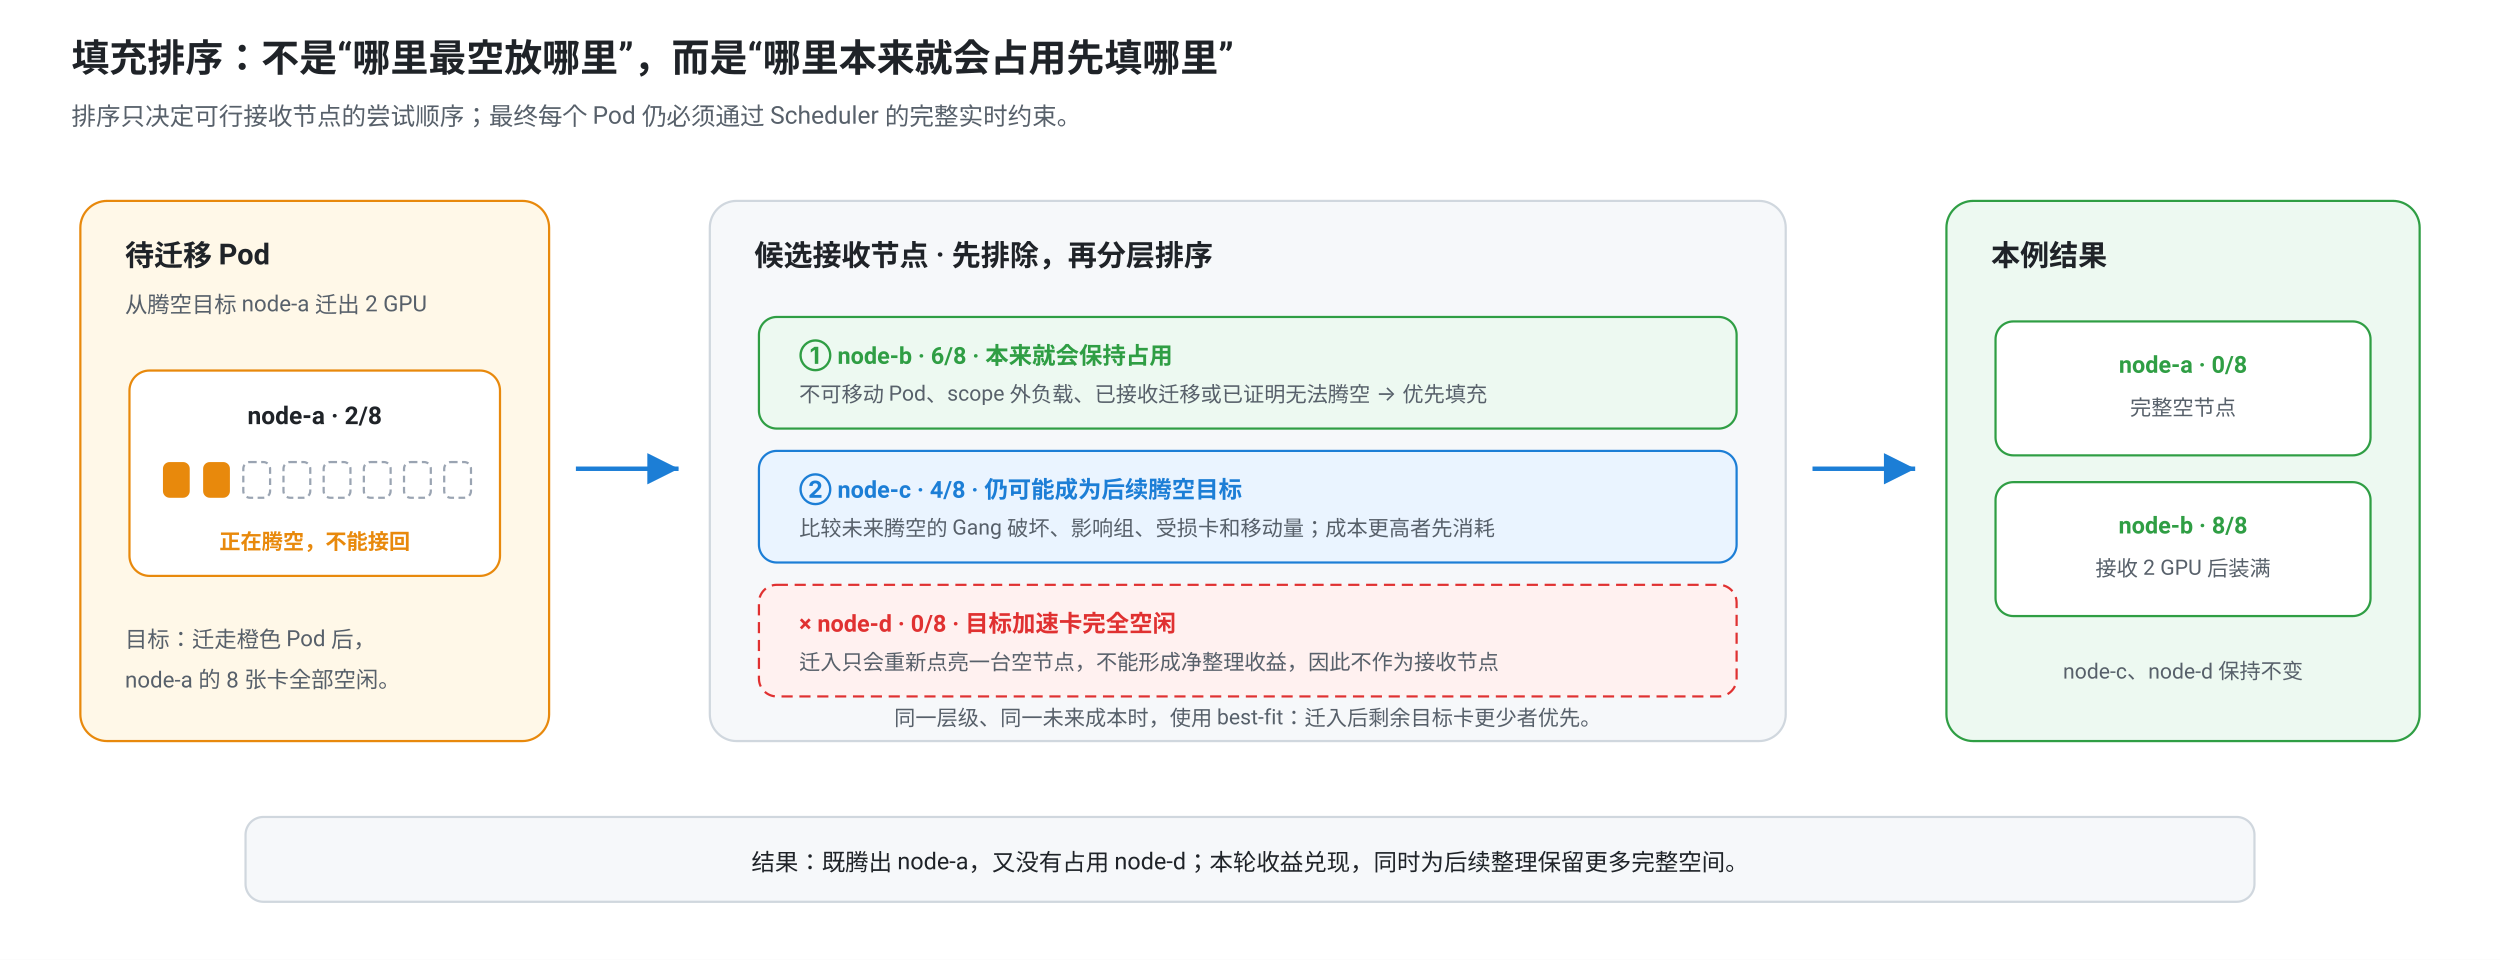
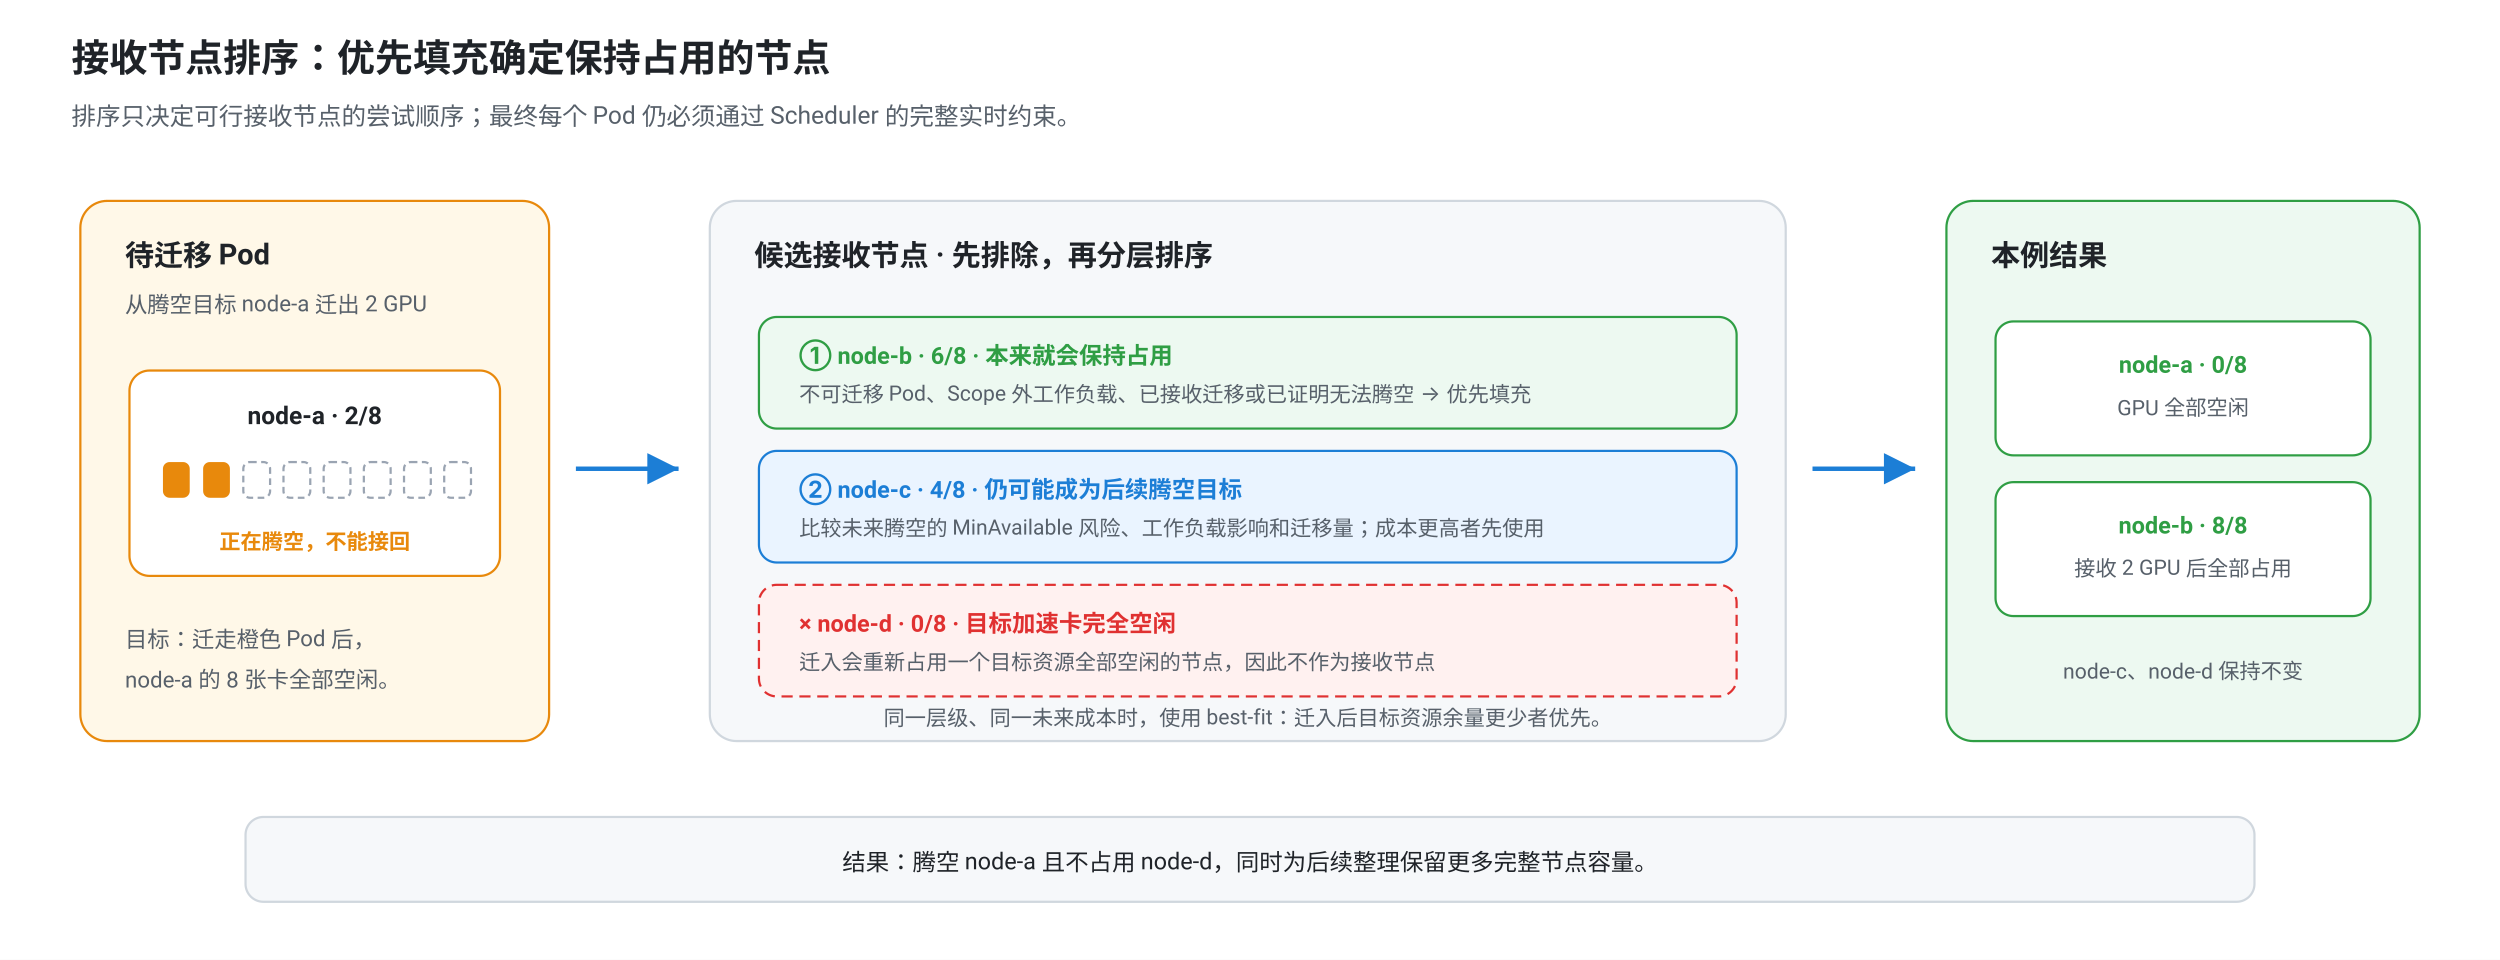
<svg xmlns="http://www.w3.org/2000/svg" viewBox="0 0 1120 430" font-family="-apple-system,BlinkMacSystemFont,'Segoe UI',Roboto,'PingFang SC','Microsoft YaHei',sans-serif" role="img">
  <defs>
    <marker id="a" markerWidth="10" markerHeight="10" refX="7" refY="3.5" orient="auto">
      <path d="M0,0 L7,3.5 L0,7 Z" fill="#1c7ed6" />
    </marker>
  </defs>
  <rect width="1120" height="430" fill="#fff" />
-   <text x="32" y="32" font-size="17" font-weight="700" fill="#1f2328">填充排序：不是“哪里最空放哪里”，而是“哪里本来就会占用先填哪里”</text>
+   <text x="32" y="32" font-size="17" font-weight="700" fill="#1f2328">接收节点排序：优先填充确定保持占用的节点</text>
  <text x="32" y="56" font-size="11" fill="#57606a">排序只决定可行接收节点的尝试顺序；最终每个 Pod 仍必须通过 Scheduler 的完整实时约束。</text>
  <rect x="36" y="90" width="210" height="242" rx="12" fill="#fff8e8" stroke="#e8890c" />
  <text x="56" y="119" font-size="13" font-weight="700" fill="#1f2328">待迁移 Pod</text>
  <text x="56" y="140" font-size="10" fill="#57606a">从腾空目标 node-a 迁出 2 GPU</text>
  <rect x="58" y="166" width="166" height="92" rx="9" fill="#fff" stroke="#e8890c" />
  <text x="141" y="190" text-anchor="middle" font-size="11" font-weight="700" fill="#1f2328">node-a · 2/8</text>
  <g transform="translate(73,207)">
    <rect width="12" height="16" rx="3" fill="#e8890c" />
    <rect x="18" width="12" height="16" rx="3" fill="#e8890c" />
    <g fill="#fff" stroke="#9aa4b2" stroke-dasharray="3 2">
      <rect x="36" width="12" height="16" rx="3" />
      <rect x="54" width="12" height="16" rx="3" />
      <rect x="72" width="12" height="16" rx="3" />
      <rect x="90" width="12" height="16" rx="3" />
      <rect x="108" width="12" height="16" rx="3" />
      <rect x="126" width="12" height="16" rx="3" />
    </g>
  </g>
  <text x="141" y="246" text-anchor="middle" font-size="9.5" font-weight="700" fill="#e8890c">正在腾空，不能接回</text>
  <text x="56" y="290" font-size="10" fill="#57606a">目标：迁走橙色 Pod 后，</text>
  <text x="56" y="308" font-size="10" fill="#57606a">node-a 的 8 张卡全部空闲。</text>
  <path d="M258,210 L304,210" fill="none" stroke="#1c7ed6" stroke-width="2" marker-end="url(#a)" />
  <rect x="318" y="90" width="482" height="242" rx="12" fill="#f6f8fa" stroke="#d0d7de" />
  <text x="338" y="119" font-size="13" font-weight="700" fill="#1f2328">候选接收节点 · 先排除，再分层排序</text>
  <rect x="340" y="142" width="438" height="50" rx="8" fill="#edf9f1" stroke="#2f9e44" />
  <text x="358" y="163" font-size="10.5" font-weight="700" fill="#2f9e44">① node-b · 6/8 · 本来就会保持占用</text>
-   <text x="358" y="180" font-size="9.5" fill="#57606a">不可移动 Pod、scope 外负载、已接收迁移或已证明无法腾空 → 优先填充</text>
+   <text x="358" y="180" font-size="9.5" fill="#57606a">不可迁移 Pod、Scope 外工作负载、已接收迁移或已证明无法腾空 → 优先填充</text>
  <rect x="340" y="202" width="438" height="50" rx="8" fill="#eaf4ff" stroke="#1c7ed6" />
  <text x="358" y="223" font-size="10.5" font-weight="700" fill="#1c7ed6">② node-c · 4/8 · 仍可能成为后续腾空目标</text>
-   <text x="358" y="240" font-size="9.5" fill="#57606a">比较未来腾空的 Gang 破坏、影响组、受损卡和移动量；成本更高者先消耗</text>
+   <text x="358" y="240" font-size="9.5" fill="#57606a">比较未来腾空的 MinAvailable 风险、工作负载影响和迁移量；成本更高者先使用</text>
  <rect x="340" y="262" width="438" height="50" rx="8" fill="#fff1f0" stroke="#e03131" stroke-dasharray="5 3" />
  <text x="358" y="283" font-size="10.5" font-weight="700" fill="#e03131">× node-d · 0/8 · 目标加速卡完全空闲</text>
-   <text x="358" y="300" font-size="9.5" fill="#57606a">迁入只会重新点亮一台空节点，不能形成净整理收益，因此不作为接收节点</text>
-   <text x="559" y="325" text-anchor="middle" font-size="9.5" fill="#57606a">同一层级、同一未来成本时，使用 best-fit：迁入后剩余目标卡更少者优先。</text>
+   <text x="358" y="300" font-size="9.5" fill="#57606a">迁入会重新占用一个目标资源全部空闲的节点，因此不作为接收节点</text>
+   <text x="559" y="325" text-anchor="middle" font-size="9.5" fill="#57606a">同一层级、同一未来成本时，使用 best-fit：迁入后目标资源余量更少者优先。</text>
  <path d="M812,210 L858,210" fill="none" stroke="#1c7ed6" stroke-width="2" marker-end="url(#a)" />
  <rect x="872" y="90" width="212" height="242" rx="12" fill="#edf9f1" stroke="#2f9e44" />
  <text x="892" y="119" font-size="13" font-weight="700" fill="#1f2328">本例结果</text>
  <rect x="894" y="144" width="168" height="60" rx="8" fill="#fff" stroke="#2f9e44" />
  <text x="978" y="167" text-anchor="middle" font-size="10.5" font-weight="700" fill="#2f9e44">node-a · 0/8</text>
-   <text x="978" y="186" text-anchor="middle" font-size="9.5" fill="#57606a">完整空节点</text>
+   <text x="978" y="186" text-anchor="middle" font-size="9.5" fill="#57606a">GPU 全部空闲</text>
  <rect x="894" y="216" width="168" height="60" rx="8" fill="#fff" stroke="#2f9e44" />
  <text x="978" y="239" text-anchor="middle" font-size="10.5" font-weight="700" fill="#2f9e44">node-b · 8/8</text>
-   <text x="978" y="258" text-anchor="middle" font-size="9.5" fill="#57606a">接收 2 GPU 后装满</text>
+   <text x="978" y="258" text-anchor="middle" font-size="9.5" fill="#57606a">接收 2 GPU 后全部占用</text>
  <text x="978" y="304" text-anchor="middle" font-size="9.5" fill="#57606a">node-c、node-d 保持不变</text>
  <rect x="110" y="366" width="900" height="38" rx="8" fill="#f6f8fa" stroke="#d0d7de" />
-   <text x="560" y="390" text-anchor="middle" font-size="10.5" fill="#1f2328">结果：既腾出 node-a，又没有占用 node-d；本轮收益兑现，同时为后续整理保留更多完整空间。</text>
+   <text x="560" y="390" text-anchor="middle" font-size="10.5" fill="#1f2328">结果：腾空 node-a 且不占用 node-d，同时为后续整理保留更多完整节点容量。</text>
</svg>
